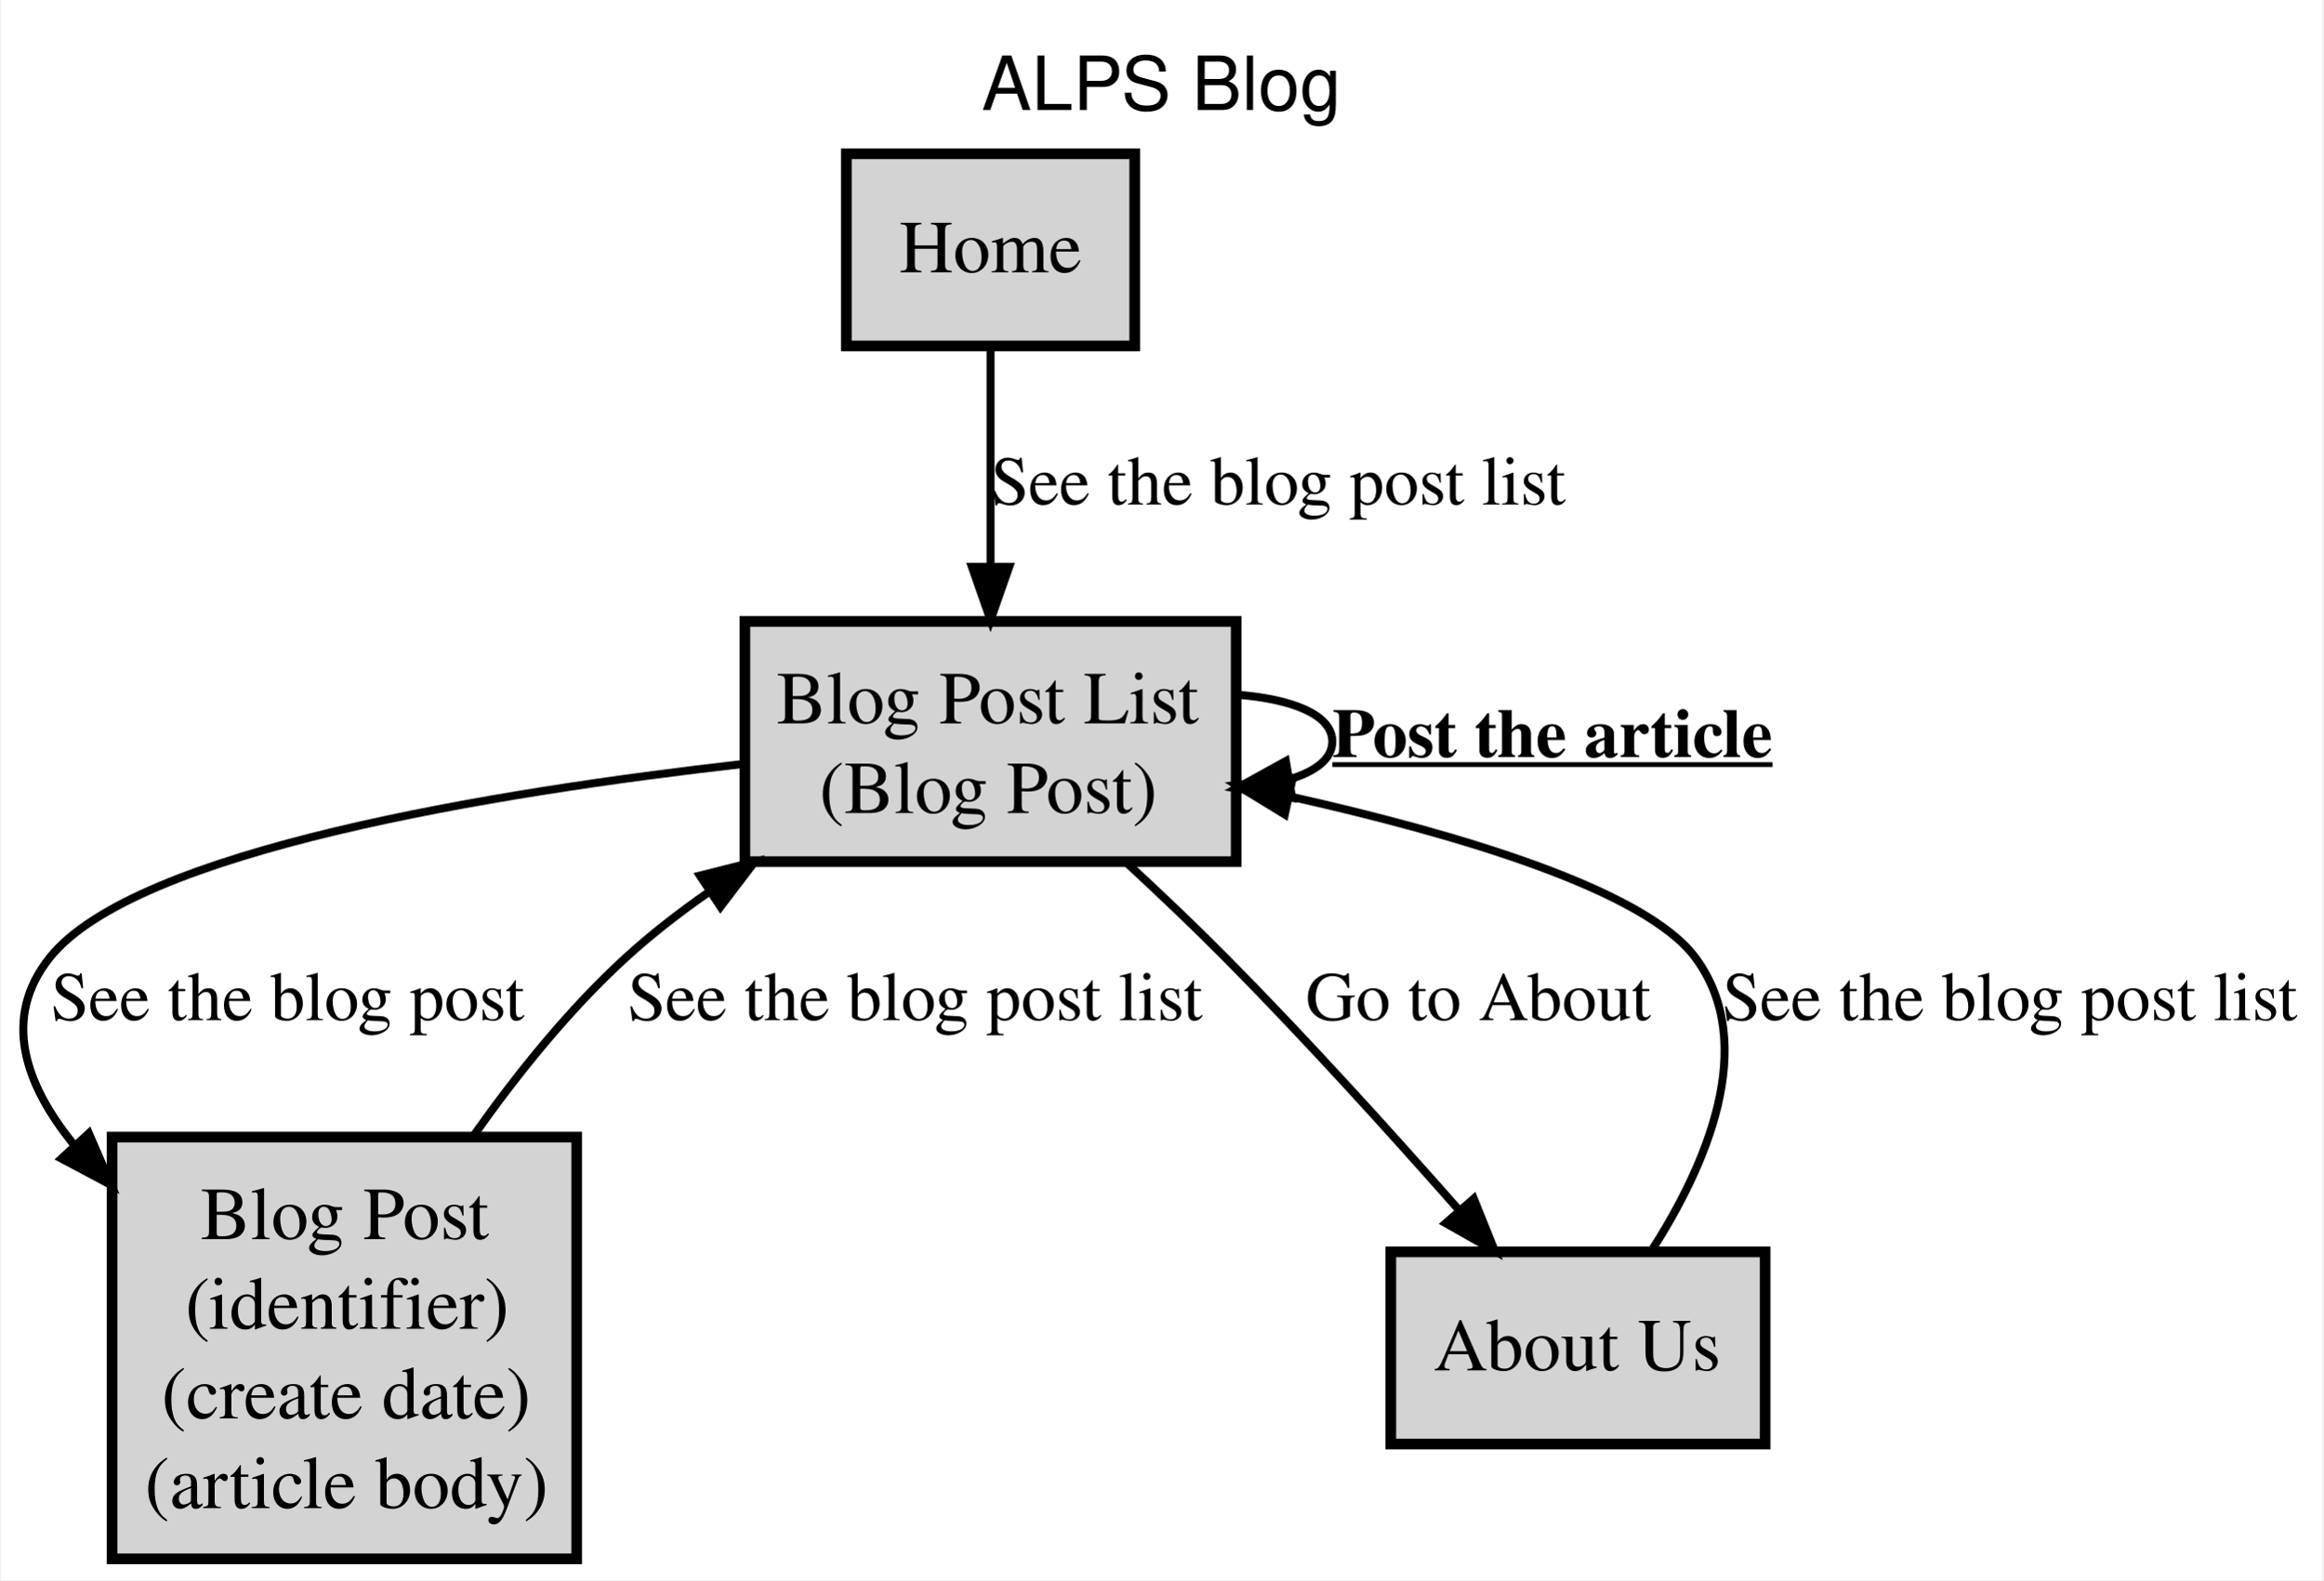
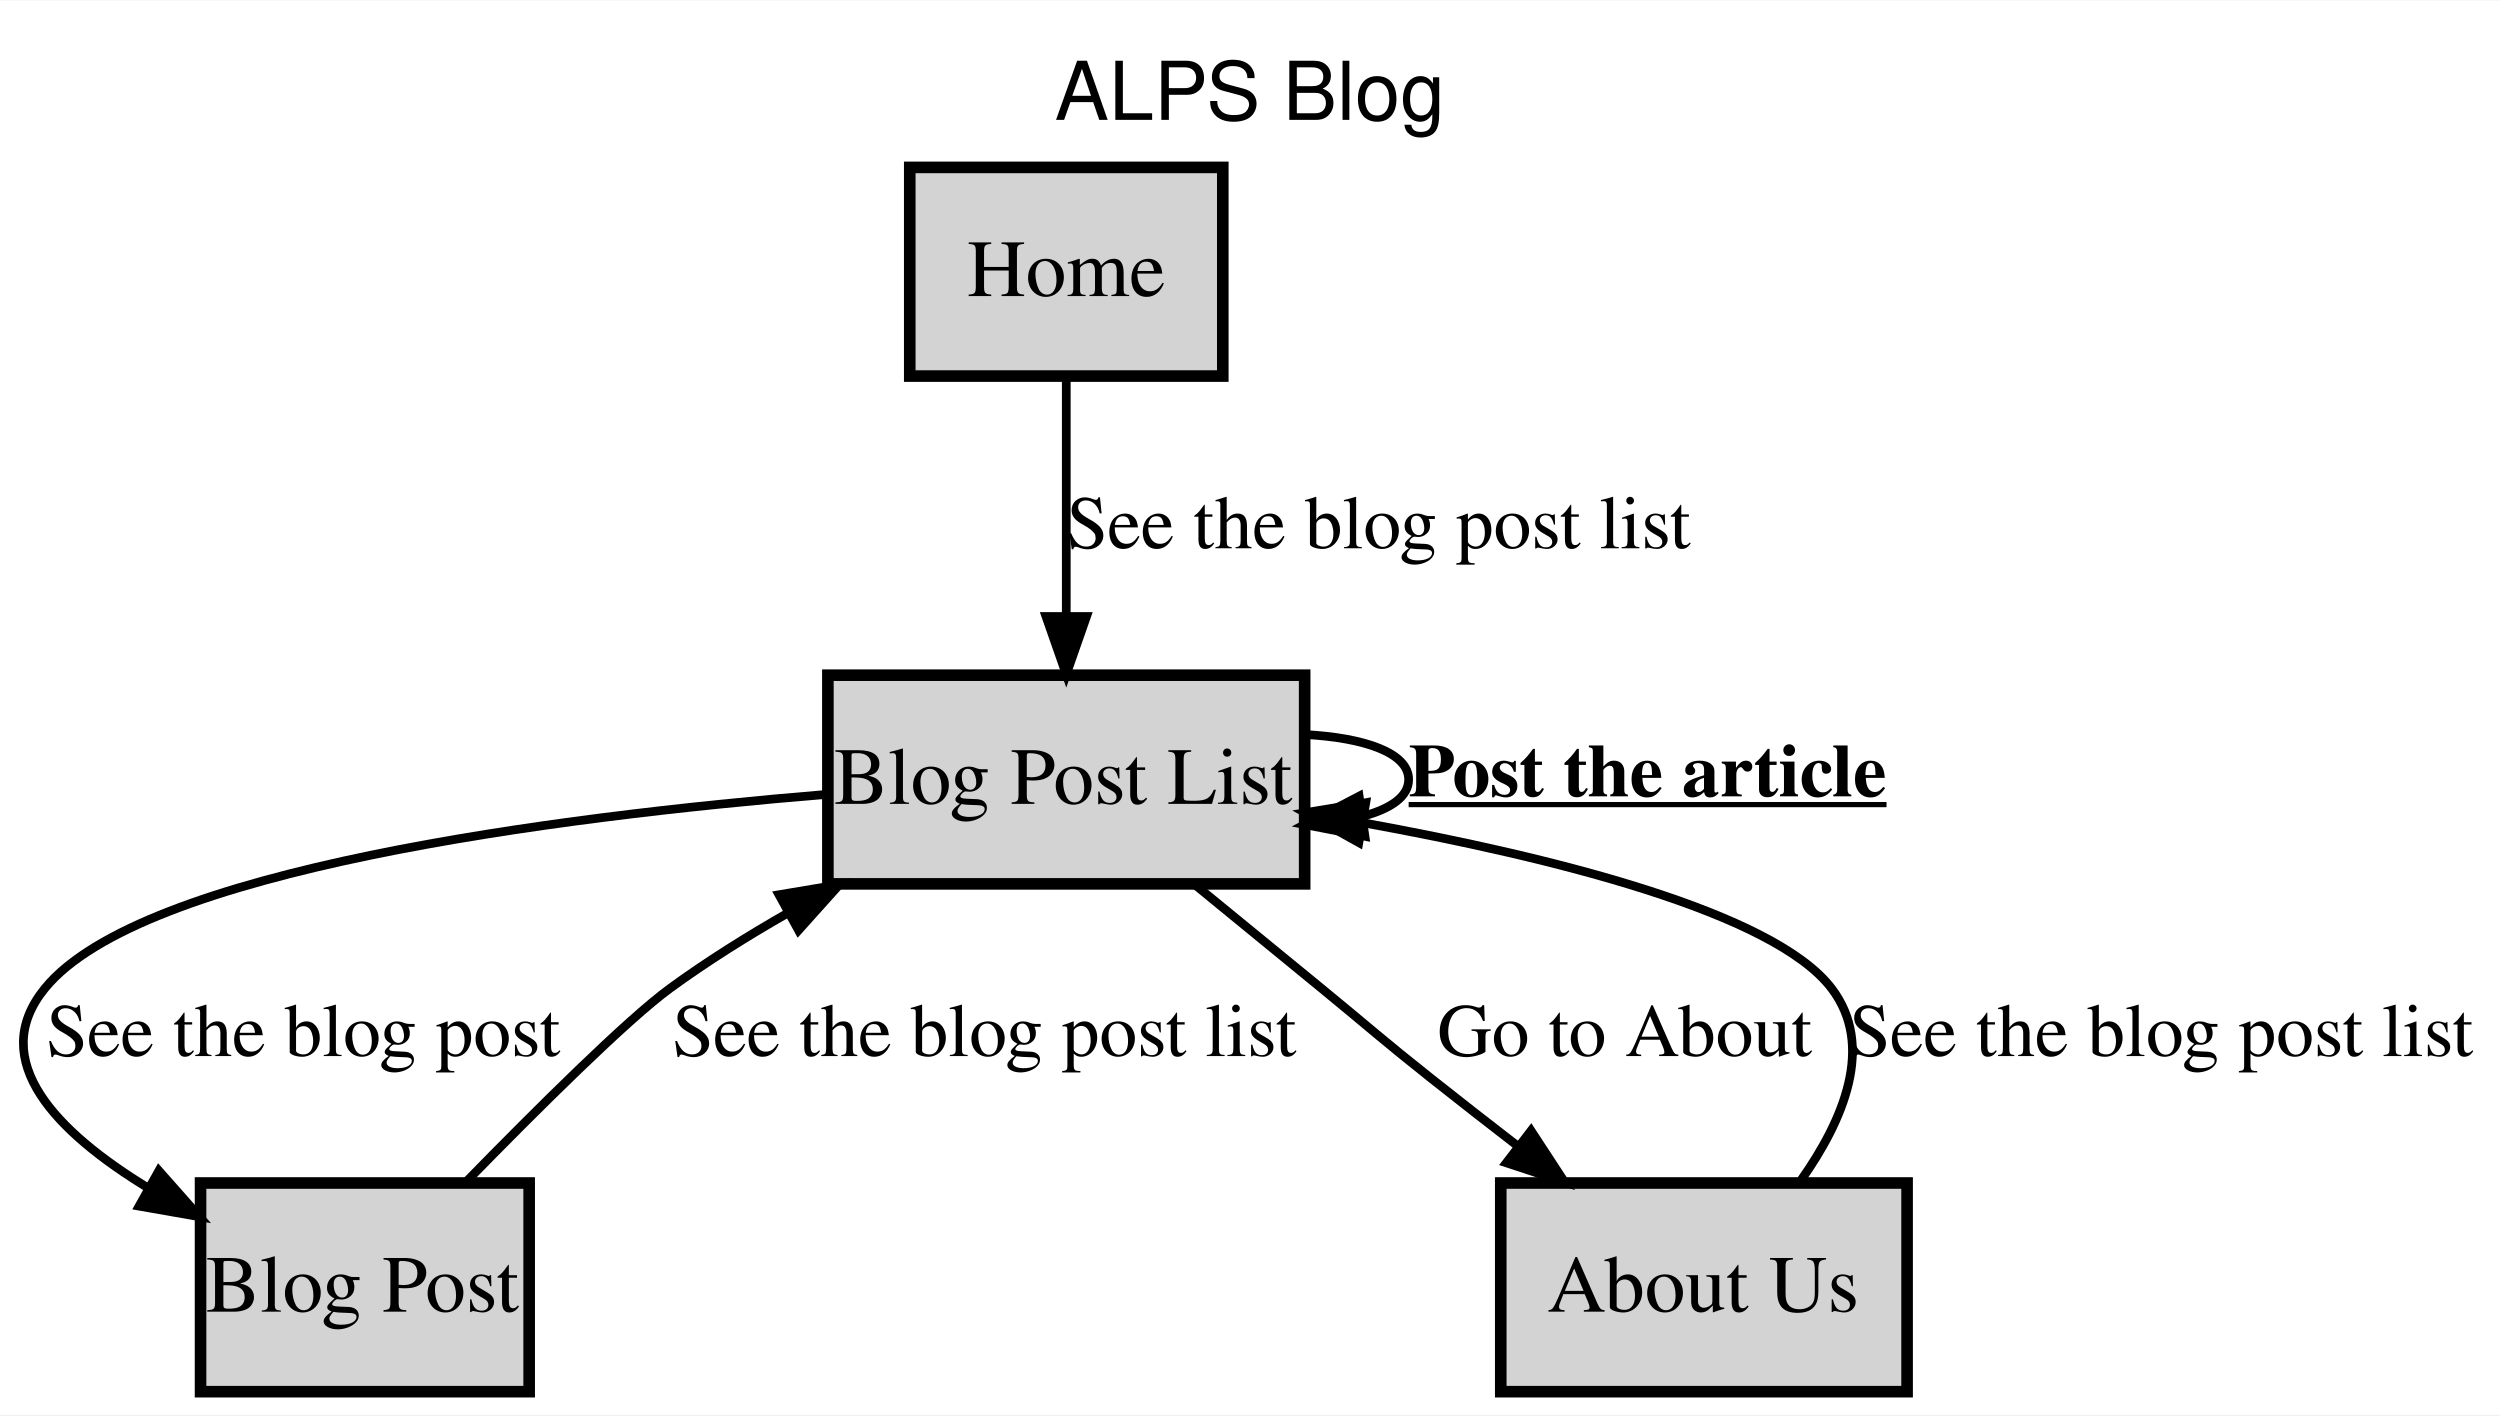
- <svg xmlns="http://www.w3.org/2000/svg" xmlns:xlink="http://www.w3.org/1999/xlink" width="435pt" height="296pt" viewBox="0.00 0.00 434.61 296.00">
-   <g id="graph0" class="graph" transform="scale(1 1) rotate(0) translate(4 292)">
+ <svg xmlns="http://www.w3.org/2000/svg" xmlns:xlink="http://www.w3.org/1999/xlink" width="431pt" height="244pt" viewBox="0.00 0.00 431.27 244.00">
+   <g id="graph0" class="graph" transform="scale(1 1) rotate(0) translate(4 240)">
    <g id="a_graph0">
      <a xlink:href="index.html" xlink:title="ALPS Blog" target="_parent">
-         <polygon fill="#ffffff" stroke="transparent" points="-4,4 -4,-292 430.613,-292 430.613,4 -4,4" />
-         <text text-anchor="middle" x="213.306" y="-271.4" font-family="Helvetica,sans-Serif" font-size="14.00" fill="#000000">ALPS Blog</text>
+         <polygon fill="#ffffff" stroke="transparent" points="-4,4 -4,-240 427.267,-240 427.267,4 -4,4" />
+         <text text-anchor="middle" x="211.633" y="-219.4" font-family="Helvetica,sans-Serif" font-size="14.00" fill="#000000">ALPS Blog</text>
      </a>
    </g>
    <g id="node1" class="node">
      <g id="a_node1">
-         <a xlink:href="#Blog" xlink:title="&lt;TABLE&gt;" target="_parent">
-           <polygon fill="#d3d3d3" stroke="#000000" stroke-width="2" points="227.286,-175.6 135.286,-175.6 135.286,-130.6 227.286,-130.6 227.286,-175.6" />
-           <text text-anchor="start" x="141.225" y="-156.5" font-family="Times,serif" font-size="14.00" fill="#000000">Blog Post List</text>
-           <text text-anchor="start" x="149.203" y="-139.7" font-family="Times,serif" font-size="14.00" fill="#000000">(Blog Post)</text>
+         <a xlink:href="#Blog" xlink:title="Blog Post List" target="_parent">
+           <polygon fill="#d3d3d3" stroke="#000000" stroke-width="2" points="221.064,-123.6 138.817,-123.6 138.817,-87.6 221.064,-87.6 221.064,-123.6" />
+           <text text-anchor="start" x="139.879" y="-101.4" font-family="Times,serif" font-size="14.00" fill="#000000">Blog Post List</text>
        </a>
      </g>
    </g>
    <g id="edge3" class="edge doPost">
      <g id="a_edge3">
        <a xlink:href="#doPost" xlink:title="&lt;b&gt;&lt;u&gt;Post the article&lt;/u&gt;&lt;/b&gt;" target="_parent">
-           <path fill="none" stroke="#000000" stroke-width="1.5" d="M227.311,-161.88C237.693,-161.089 245.286,-158.162 245.286,-153.1 245.286,-149.857 242.17,-147.49 237.201,-146" />
-           <polygon fill="#000000" stroke="#000000" stroke-width="1.5" points="237.756,-142.544 227.311,-144.32 236.583,-149.445 237.756,-142.544" />
+           <path fill="none" stroke="#000000" stroke-width="1.5" d="M221.066,-113.367C231.33,-112.824 239.002,-110.235 239.002,-105.6 239.002,-102.703 236.005,-100.606 231.252,-99.307" />
+           <polygon fill="#000000" stroke="#000000" stroke-width="1.5" points="231.465,-95.802 221.066,-97.833 230.462,-102.73 231.465,-95.802" />
        </a>
      </g>
      <g id="a_edge3-label">
        <a xlink:href="#doPost" xlink:title="&lt;b&gt;&lt;u&gt;Post the article&lt;/u&gt;&lt;/b&gt;" target="_parent">
-           <text text-anchor="start" x="245.286" y="-150.2" font-family="Times,serif" font-weight="bold" text-decoration="underline" font-size="13.00" fill="#000000">Post the article</text>
+           <text text-anchor="start" x="239.002" y="-102.7" font-family="Times,serif" font-weight="bold" text-decoration="underline" font-size="13.00" fill="#000000">Post the article</text>
        </a>
      </g>
    </g>
    <g id="node2" class="node">
      <g id="a_node2">
-         <a xlink:href="#BlogPosting" xlink:title="&lt;TABLE&gt;" target="_parent">
-           <polygon fill="#d3d3d3" stroke="#000000" stroke-width="2" points="103.787,-79 16.787,-79 16.787,0 103.787,0 103.787,-79" />
-           <text text-anchor="start" x="33.364" y="-59.9" font-family="Times,serif" font-size="14.00" fill="#000000">Blog Post</text>
-           <text text-anchor="start" x="30.47" y="-43.1" font-family="Times,serif" font-size="14.00" fill="#000000">(identifier)</text>
-           <text text-anchor="start" x="26.011" y="-26.3" font-family="Times,serif" font-size="14.00" fill="#000000">(create date)</text>
-           <text text-anchor="start" x="22.888" y="-9.5" font-family="Times,serif" font-size="14.00" fill="#000000">(article body)</text>
+         <a xlink:href="#BlogPosting" xlink:title="Blog Post" target="_parent">
+           <polygon fill="#d3d3d3" stroke="#000000" stroke-width="2" points="87.285,-36 30.595,-36 30.595,0 87.285,0 87.285,-36" />
+           <text text-anchor="start" x="31.518" y="-13.8" font-family="Times,serif" font-size="14.00" fill="#000000">Blog Post</text>
        </a>
      </g>
    </g>
    <g id="edge4" class="edge goBlogPosting">
      <g id="a_edge4">
        <a xlink:href="#goBlogPosting" xlink:title="See the blog post" target="_parent">
-           <path fill="none" stroke="#000000" stroke-width="1.5" d="M135.162,-148.92C88.518,-143.625 21.085,-132.672 5.104,-112.6 -3.829,-101.381 .381,-88.994 9.582,-77.655" />
-           <polygon fill="#000000" stroke="#000000" stroke-width="1.5" points="12.438,-79.721 16.65,-69.999 7.295,-74.973 12.438,-79.721" />
+           <path fill="none" stroke="#000000" stroke-width="1.5" d="M138.507,-103.033C91.878,-99.179 20.44,-90.036 3.758,-69.6 -6.46,-57.083 5.934,-44.665 21.543,-35.148" />
+           <polygon fill="#000000" stroke="#000000" stroke-width="1.5" points="23.407,-38.116 30.423,-30.177 19.988,-32.008 23.407,-38.116" />
        </a>
      </g>
      <g id="a_edge4-label">
        <a xlink:href="#goBlogPosting" xlink:title="See the blog post" target="_parent">
-           <text text-anchor="start" x="5.287" y="-100.9" font-family="Times,serif" font-size="13.00" fill="#000000">See the blog post</text>
+           <text text-anchor="start" x="3.94" y="-57.9" font-family="Times,serif" font-size="13.00" fill="#000000">See the blog post</text>
        </a>
      </g>
    </g>
    <g id="node3" class="node">
      <g id="a_node3">
        <a xlink:href="#About" xlink:title="About Us" target="_parent">
-           <polygon fill="#d3d3d3" stroke="#000000" stroke-width="2" points="326.335,-57.5 256.238,-57.5 256.238,-21.5 326.335,-21.5 326.335,-57.5" />
-           <text text-anchor="start" x="264.262" y="-35.3" font-family="Times,serif" font-size="14.00" fill="#000000">About Us</text>
+           <polygon fill="#d3d3d3" stroke="#000000" stroke-width="2" points="324.989,-36 254.892,-36 254.892,0 324.989,0 324.989,-36" />
+           <text text-anchor="start" x="262.916" y="-13.8" font-family="Times,serif" font-size="14.00" fill="#000000">About Us</text>
        </a>
      </g>
    </g>
    <g id="edge2" class="edge goAbout">
      <g id="a_edge2">
        <a xlink:href="#goAbout" xlink:title="Go to About" target="_parent">
-           <path fill="none" stroke="#000000" stroke-width="1.5" d="M206.794,-130.361C212.953,-124.669 219.442,-118.501 225.286,-112.6 240.273,-97.469 256.3,-79.757 268.808,-65.558" />
-           <polygon fill="#000000" stroke="#000000" stroke-width="1.5" points="271.777,-67.479 275.731,-57.649 266.51,-62.868 271.777,-67.479" />
+           <path fill="none" stroke="#000000" stroke-width="1.5" d="M202.33,-87.293C209.259,-81.624 216.917,-75.356 223.94,-69.6 232.393,-62.673 234.383,-60.79 242.946,-54 247.691,-50.236 252.743,-46.297 257.708,-42.463" />
+           <polygon fill="#000000" stroke="#000000" stroke-width="1.5" points="260.115,-45.028 265.913,-36.16 255.85,-39.477 260.115,-45.028" />
        </a>
      </g>
      <g id="a_edge2-label">
        <a xlink:href="#goAbout" xlink:title="Go to About" target="_parent">
-           <text text-anchor="start" x="240.286" y="-100.9" font-family="Times,serif" font-size="13.00" fill="#000000">Go to About</text>
+           <text text-anchor="start" x="243.94" y="-57.9" font-family="Times,serif" font-size="13.00" fill="#000000">Go to About</text>
        </a>
      </g>
    </g>
    <g id="edge5" class="edge goBlog">
      <g id="a_edge5">
        <a xlink:href="#goBlog" xlink:title="See the blog post list" target="_parent">
-           <path fill="none" stroke="#000000" stroke-width="1.5" d="M84.365,-79.106C92.55,-90.716 102.34,-102.888 112.96,-112.6 117.702,-116.936 122.981,-121.035 128.444,-124.84" />
-           <polygon fill="#000000" stroke="#000000" stroke-width="1.5" points="126.856,-127.985 137.131,-130.569 130.71,-122.142 126.856,-127.985" />
+           <path fill="none" stroke="#000000" stroke-width="1.5" d="M76.346,-36.134C88.649,-48.739 104.218,-64.207 111.614,-69.6 117.936,-74.21 124.927,-78.589 131.953,-82.603" />
+           <polygon fill="#000000" stroke="#000000" stroke-width="1.5" points="130.374,-85.729 140.823,-87.481 133.748,-79.596 130.374,-85.729" />
        </a>
      </g>
      <g id="a_edge5-label">
        <a xlink:href="#goBlog" xlink:title="See the blog post list" target="_parent">
-           <text text-anchor="start" x="113.287" y="-100.9" font-family="Times,serif" font-size="13.00" fill="#000000">See the blog post list</text>
+           <text text-anchor="start" x="111.94" y="-57.9" font-family="Times,serif" font-size="13.00" fill="#000000">See the blog post list</text>
        </a>
      </g>
    </g>
    <g id="edge1" class="edge goBlog">
      <g id="a_edge1">
        <a xlink:href="#goBlog" xlink:title="See the blog post list" target="_parent">
-           <path fill="none" stroke="#000000" stroke-width="1.5" d="M304.959,-57.559C315.127,-73.368 325.34,-96.294 313.286,-112.6 303.868,-125.341 268.979,-135.723 237.436,-142.785" />
-           <polygon fill="#000000" stroke="#000000" stroke-width="1.5" points="236.387,-139.43 227.349,-144.96 237.862,-146.273 236.387,-139.43" />
+           <path fill="none" stroke="#000000" stroke-width="1.5" d="M306.615,-36.37C314.007,-46.794 319.507,-59.694 311.94,-69.6 301.912,-82.73 263.805,-92.22 231.097,-98.15" />
+           <polygon fill="#000000" stroke="#000000" stroke-width="1.5" points="230.41,-94.717 221.156,-99.876 231.608,-101.613 230.41,-94.717" />
        </a>
      </g>
      <g id="a_edge1-label">
        <a xlink:href="#goBlog" xlink:title="See the blog post list" target="_parent">
-           <text text-anchor="start" x="318.286" y="-100.9" font-family="Times,serif" font-size="13.00" fill="#000000">See the blog post list</text>
+           <text text-anchor="start" x="314.94" y="-57.9" font-family="Times,serif" font-size="13.00" fill="#000000">See the blog post list</text>
        </a>
      </g>
    </g>
    <g id="node4" class="node">
      <g id="a_node4">
        <a xlink:href="#Index" xlink:title="Home" target="_parent">
-           <polygon fill="#d3d3d3" stroke="#000000" stroke-width="2" points="208.286,-263.2 154.286,-263.2 154.286,-227.2 208.286,-227.2 208.286,-263.2" />
-           <text text-anchor="start" x="164.181" y="-241" font-family="Times,serif" font-size="14.00" fill="#000000">Home</text>
+           <polygon fill="#d3d3d3" stroke="#000000" stroke-width="2" points="206.94,-211.2 152.94,-211.2 152.94,-175.2 206.94,-175.2 206.94,-211.2" />
+           <text text-anchor="start" x="162.834" y="-189" font-family="Times,serif" font-size="14.00" fill="#000000">Home</text>
        </a>
      </g>
    </g>
    <g id="edge6" class="edge goBlog">
      <g id="a_edge6">
        <a xlink:href="#goBlog" xlink:title="See the blog post list" target="_parent">
-           <path fill="none" stroke="#000000" stroke-width="1.5" d="M181.286,-227.004C181.286,-215.307 181.286,-199.77 181.286,-185.96" />
-           <polygon fill="#000000" stroke="#000000" stroke-width="1.5" points="184.787,-185.829 181.286,-175.829 177.787,-185.829 184.787,-185.829" />
+           <path fill="none" stroke="#000000" stroke-width="1.5" d="M179.94,-175.049C179.94,-163.186 179.94,-147.447 179.94,-133.952" />
+           <polygon fill="#000000" stroke="#000000" stroke-width="1.5" points="183.44,-133.727 179.94,-123.728 176.44,-133.728 183.44,-133.727" />
        </a>
      </g>
      <g id="a_edge6-label">
        <a xlink:href="#goBlog" xlink:title="See the blog post list" target="_parent">
-           <text text-anchor="start" x="181.286" y="-197.5" font-family="Times,serif" font-size="13.00" fill="#000000">See the blog post list</text>
+           <text text-anchor="start" x="179.94" y="-145.5" font-family="Times,serif" font-size="13.00" fill="#000000">See the blog post list</text>
        </a>
      </g>
    </g>
  </g>
</svg>
